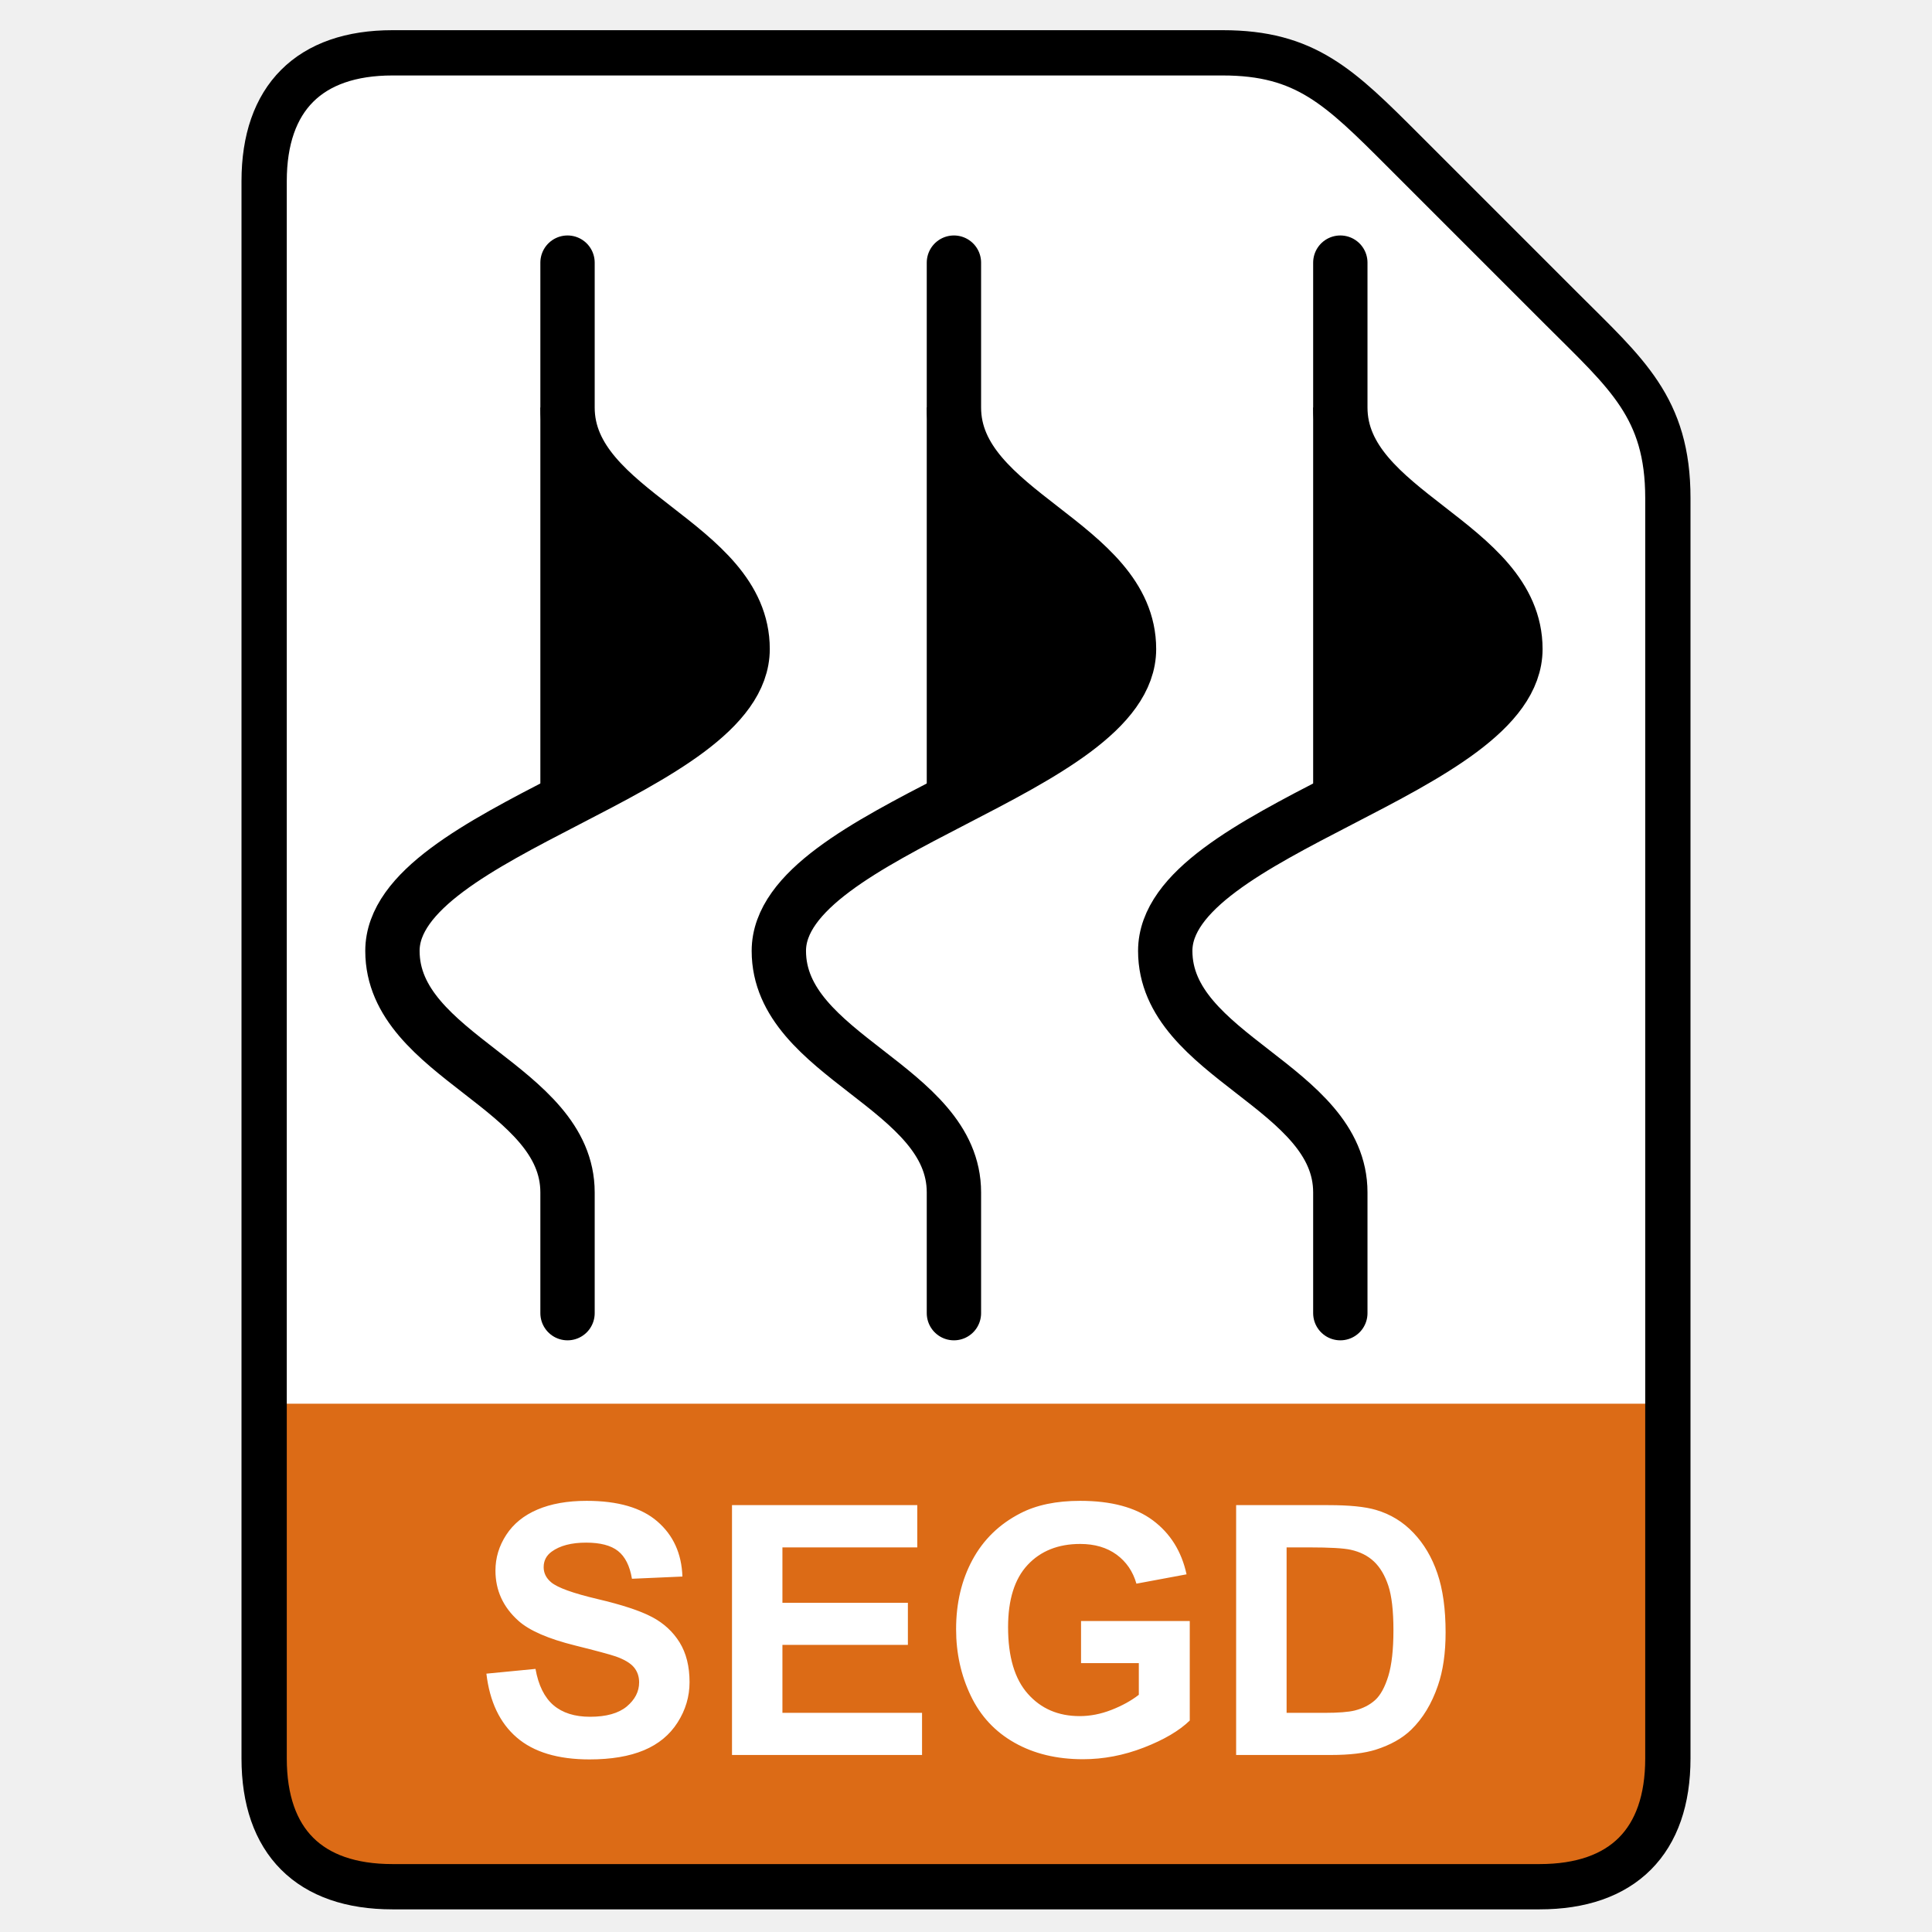
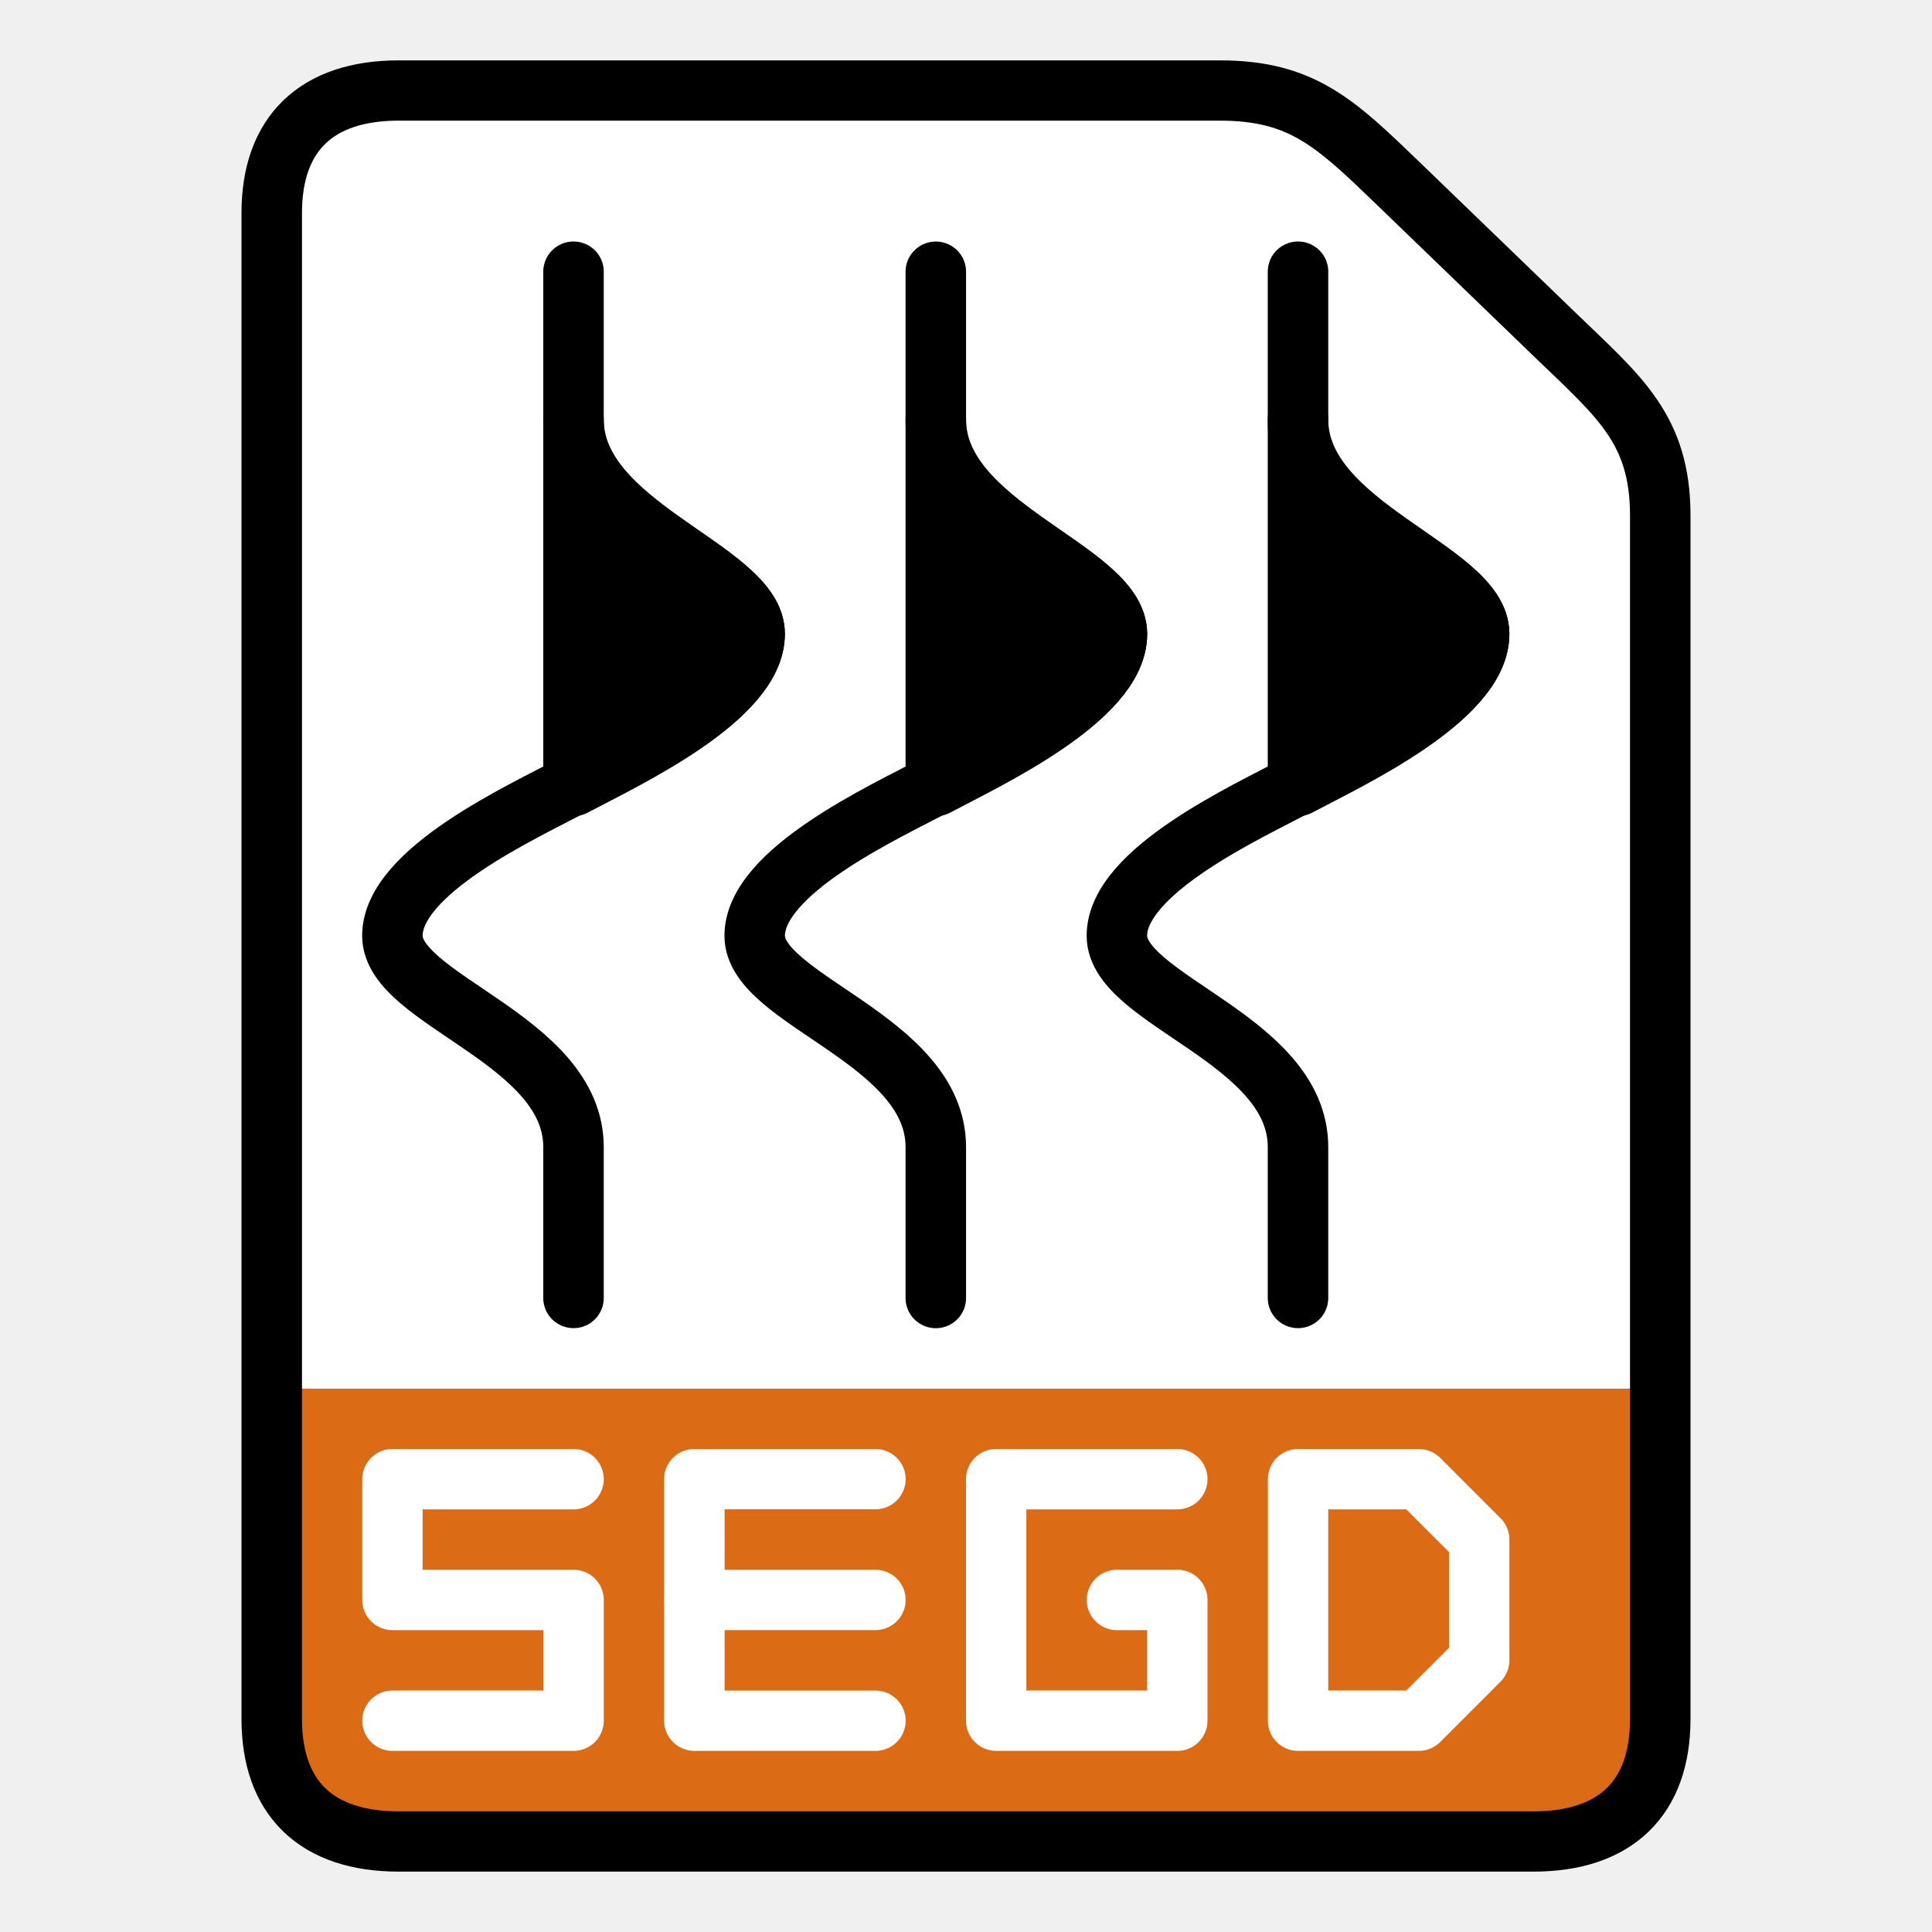
- <svg xmlns="http://www.w3.org/2000/svg" width="512" height="512" viewBox="0 0 512 512">
-   <defs>
-     <clipPath id="file-page">
-       <path d="M104 14H324C346 14 355 23 372 40L414 82C431 99 442 108 442 132V466C442 488 430 500 408 500H104C82 500 70 488 70 466V48C70 26 82 14 104 14Z" />
+ <svg xmlns="http://www.w3.org/2000/svg" version="1.1" viewBox="0 0 32 32" id="svg11" width="32" height="32">
+   <defs id="defs1">
+     <clipPath clipPathUnits="userSpaceOnUse" id="clipPath3">
+       <path d="m 149.928,151.534 h 154.036 c 15.404,0 21.705,6.301 33.608,18.204 l 29.407,29.407 c 11.903,11.903 19.605,18.204 19.605,35.008 v 233.855 c 0,15.404 -8.402,23.806 -23.806,23.806 h -212.85 c -15.404,0 -23.806,-8.402 -23.806,-23.806 v -292.669 c 0,-15.404 8.402,-23.806 23.806,-23.806 z" id="path5" style="stroke-width:1" />
+     </clipPath>
+     <clipPath clipPathUnits="userSpaceOnUse" id="clipPath5">
+       <path d="m 39.076,9.614 h 74.217 c 7.422,0 10.458,3.036 16.193,8.771 l 14.169,14.169 c 5.735,5.735 9.446,8.771 9.446,16.867 V 162.096 c 0,7.422 -4.048,11.47 -11.47,11.47 H 39.076 c -7.422,0 -11.47,-4.048 -11.47,-11.47 V 21.084 c 0,-7.422 4.048,-11.47 11.47,-11.47 z" id="path6" style="stroke-width:1" />
+     </clipPath>
+     <clipPath clipPathUnits="userSpaceOnUse" id="clipPath6">
+       <path d="M 70,12.5 H 345 c 27.5,0 38.75,11.25 60,32.5 L 457.5,97.5 C 478.75,118.75 492.5,130 492.5,160 v 417.5 c 0,27.5 -15,42.5 -42.5,42.5 H 70 C 42.5,620 27.5,605 27.5,577.5 V 55 C 27.5,27.5 42.5,12.5 70,12.5 Z" id="path7" style="stroke-width:1" />
    </clipPath>
  </defs>
-   <path d="M104 14H324C346 14 355 23 372 40L414 82C431 99 442 108 442 132V466C442 488 430 500 408 500H104C82 500 70 488 70 466V48C70 26 82 14 104 14Z" fill="#fff" />
-   <g clip-path="url(#file-page)">
-     <g fill="#000" transform="translate(48 4) scale(.8)">
-       <g transform="translate(128)">
-         <path d="M-9 130v130h9c29-15 58-30 58-50 0-35-58-45-58-80Z" />
-         <path d="M0 82v48c0 35 58 45 58 80 0 20-29 35-58 50s-58 30-58 50c0 35 58 45 58 80v40" fill="none" stroke="#000" stroke-width="18" stroke-linecap="round" stroke-linejoin="round" />
-       </g>
-       <g transform="translate(256)">
-         <path d="M-9 130v130h9c29-15 58-30 58-50 0-35-58-45-58-80Z" />
-         <path d="M0 82v48c0 35 58 45 58 80 0 20-29 35-58 50s-58 30-58 50c0 35 58 45 58 80v40" fill="none" stroke="#000" stroke-width="18" stroke-linecap="round" stroke-linejoin="round" />
-       </g>
-       <g transform="translate(384)">
-         <path d="M-9 130v130h9c29-15 58-30 58-50 0-35-58-45-58-80Z" />
-         <path d="M0 82v48c0 35 58 45 58 80 0 20-29 35-58 50s-58 30-58 50c0 35 58 45 58 80v40" fill="none" stroke="#000" stroke-width="18" stroke-linecap="round" stroke-linejoin="round" />
-       </g>
+   <path d="m 37.932,10.412 h 75.873 c 7.587,0 10.691,3.007 16.554,8.686 l 14.485,14.031 c 5.863,5.679 9.657,8.686 9.657,16.703 V 161.41 c 0,7.349 -4.139,11.358 -11.726,11.358 H 37.932 c -7.587,0 -11.726,-4.009 -11.726,-11.358 V 21.77 c 0,-7.349 4.139,-11.358 11.726,-11.358 z" fill="none" stroke="#000000" stroke-linejoin="round" stroke-width="4.048" id="path11" style="display:inline;fill:#ffffff;fill-opacity:1;stroke:none;stroke-width:5.588;stroke-dasharray:none" transform="matrix(0.1792612,0,0,0.1786302,-0.1968613,-0.3608014)" />
+   <path d="m 154.501,130.777 v 30.633 c 0,7.349 -4.139,11.358 -11.726,11.358 H 37.932 c -7.587,0 -11.726,-4.009 -11.726,-11.358 v -30.633 z" fill="none" stroke="#000000" stroke-linejoin="round" stroke-width="4.048" id="path8" style="display:inline;fill:#dc6b16;fill-opacity:1;stroke:none;stroke-width:5.588;stroke-dasharray:none;stroke-opacity:1" transform="matrix(0.1792612,0,0,0.1786302,-0.1968613,-0.3608014)" />
+   <g id="g3" style="display:inline" transform="matrix(0.04837893,0,0,0.04820862,3.421479,0.754023)">
+     <g transform="translate(259.077,-2.514915)" id="g4">
+       <path d="m -9.412,80.218 v 51.858 c 0,37.054 62.01,50.369 62.01,72.601 0,22.232 -44.577,42.575 -62.01,51.858 -17.434,9.283 -62.01,29.626 -62.01,51.858 0,22.232 62.01,35.548 62.01,72.601 v 51.858" fill="none" stroke="#000000" stroke-linecap="round" stroke-linejoin="round" stroke-width="18" id="path4" style="display:inline;stroke-width:20.707;stroke-dasharray:none" />
+       <path d="m -9.412,130.969 c 0,37.054 62.01,51.477 62.01,73.709 0,22.232 -44.577,42.99 -62.01,52.273 z" fill="none" stroke="#000000" stroke-linecap="round" stroke-linejoin="round" stroke-width="18" id="path14" style="display:inline;fill:#000000;fill-opacity:1;stroke-width:20.707;stroke-dasharray:none" />
    </g>
-     <path d="M70 372H442V478Q442 498 422 498H90Q70 498 70 478Z" fill="#dc6b16" />
-     <g transform="translate(256 432) scale(1.25) translate(-256 -442)">
-       <path d="M154.32 451.23L164.73 450.22C165.35 453.71 166.63 456.28 168.54 457.92C170.46 459.55 173.04 460.37 176.29 460.37C179.74 460.37 182.33 459.64 184.08 458.19C185.82 456.73 186.7 455.03 186.7 453.07C186.7 451.82 186.33 450.76 185.6 449.88C184.86 449 183.58 448.23 181.75 447.58C180.49 447.15 177.64 446.38 173.18 445.27C167.45 443.85 163.43 442.1 161.12 440.03C157.86 437.12 156.24 433.56 156.24 429.37C156.24 426.67 157 424.15 158.53 421.8C160.06 419.45 162.27 417.66 165.14 416.44C168.02 415.21 171.5 414.59 175.57 414.59C182.22 414.59 187.22 416.05 190.58 418.97C193.94 421.88 195.71 425.77 195.88 430.64L185.18 431.11C184.72 428.38 183.74 426.43 182.23 425.23C180.73 424.04 178.47 423.45 175.46 423.45C172.35 423.45 169.92 424.08 168.16 425.36C167.03 426.18 166.46 427.28 166.46 428.65C166.46 429.9 166.99 430.97 168.05 431.86C169.4 433 172.68 434.18 177.88 435.41C183.08 436.63 186.93 437.9 189.43 439.22C191.92 440.53 193.87 442.33 195.28 444.6C196.69 446.88 197.39 449.69 197.39 453.04C197.39 456.07 196.55 458.92 194.86 461.57C193.18 464.22 190.79 466.18 187.71 467.47C184.63 468.76 180.78 469.41 176.18 469.41C169.49 469.41 164.34 467.86 160.75 464.76C157.16 461.67 155.02 457.16 154.32 451.23ZM206.39 468.47L206.39 415.5L245.67 415.5L245.67 424.46L217.08 424.46L217.08 436.2L243.68 436.2L243.68 445.13L217.08 445.13L217.08 459.54L246.68 459.54L246.68 468.47ZM280.39 448.99L280.39 440.07L303.44 440.07L303.44 461.17C301.2 463.34 297.96 465.25 293.7 466.9C289.45 468.55 285.15 469.37 280.79 469.37C275.25 469.37 270.42 468.21 266.3 465.88C262.18 463.56 259.08 460.24 257.01 455.91C254.94 451.59 253.9 446.88 253.9 441.8C253.9 436.28 255.06 431.38 257.37 427.1C259.69 422.81 263.07 419.52 267.53 417.23C270.92 415.47 275.15 414.59 280.21 414.59C286.79 414.59 291.92 415.97 295.62 418.73C299.32 421.49 301.7 425.3 302.76 430.17L292.13 432.15C291.39 429.55 289.98 427.5 287.92 425.99C285.86 424.49 283.29 423.73 280.21 423.73C275.54 423.73 271.82 425.22 269.06 428.18C266.3 431.14 264.92 435.54 264.92 441.37C264.92 447.65 266.32 452.37 269.12 455.51C271.91 458.66 275.57 460.23 280.1 460.23C282.34 460.23 284.59 459.79 286.84 458.91C289.09 458.03 291.02 456.97 292.64 455.71L292.64 448.99ZM313.27 415.5L332.82 415.5C337.23 415.5 340.59 415.83 342.9 416.51C346.01 417.42 348.67 419.05 350.88 421.39C353.1 423.72 354.79 426.58 355.94 429.97C357.1 433.35 357.68 437.53 357.68 442.49C357.68 446.85 357.14 450.61 356.05 453.76C354.73 457.62 352.84 460.73 350.38 463.12C348.52 464.93 346.02 466.34 342.86 467.35C340.5 468.09 337.35 468.47 333.4 468.47L313.27 468.47ZM323.97 424.46L323.97 459.54L331.95 459.54C334.94 459.54 337.09 459.37 338.42 459.04C340.15 458.6 341.59 457.87 342.74 456.83C343.88 455.8 344.81 454.09 345.54 451.72C346.26 449.35 346.62 446.11 346.62 442.02C346.62 437.92 346.26 434.78 345.54 432.59C344.81 430.4 343.8 428.69 342.5 427.46C341.2 426.23 339.55 425.4 337.55 424.96C336.06 424.63 333.13 424.46 328.77 424.46Z" fill="#fff" fill-rule="nonzero" />
+     <g transform="translate(383.0797,-2.533205)" id="g2">
+       <path d="m -9.412,80.218 v 51.858 c 0,37.054 62.01,50.369 62.01,72.601 0,22.232 -44.577,42.575 -62.01,51.858 -17.434,9.283 -62.01,29.626 -62.01,51.858 0,22.232 62.01,35.548 62.01,72.601 v 51.858" fill="none" stroke="#000000" stroke-linecap="round" stroke-linejoin="round" stroke-width="18" id="path1" style="display:inline;stroke-width:20.707;stroke-dasharray:none" />
+       <path d="m -9.412,130.969 c 0,37.054 62.01,51.477 62.01,73.709 0,22.232 -44.577,42.99 -62.01,52.273 z" fill="none" stroke="#000000" stroke-linecap="round" stroke-linejoin="round" stroke-width="18" id="path2" style="display:inline;fill:#000000;fill-opacity:1;stroke-width:20.707;stroke-dasharray:none" />
+     </g>
+     <g transform="translate(135.0379,-2.533205)" id="g10">
+       <path d="m -9.412,80.218 v 51.858 c 0,37.054 62.01,50.369 62.01,72.601 0,22.232 -44.577,42.575 -62.01,51.858 -17.434,9.283 -62.01,29.626 -62.01,51.858 0,22.232 62.01,35.548 62.01,72.601 v 51.858" fill="none" stroke="#000000" stroke-linecap="round" stroke-linejoin="round" stroke-width="18" id="path9" style="display:inline;stroke-width:20.707;stroke-dasharray:none" />
+       <path d="m -9.412,130.969 c 0,37.054 62.01,51.477 62.01,73.709 0,22.232 -44.577,42.99 -62.01,52.273 z" fill="none" stroke="#000000" stroke-linecap="round" stroke-linejoin="round" stroke-width="18" id="path10" style="display:inline;fill:#000000;fill-opacity:1;stroke-width:20.707;stroke-dasharray:none" />
    </g>
  </g>
-   <path d="M104 14H324C346 14 355 23 372 40L414 82C431 99 442 108 442 132V466C442 488 430 500 408 500H104C82 500 70 488 70 466V48C70 26 82 14 104 14Z" fill="none" stroke="#000" stroke-width="12" stroke-linejoin="round" />
+   <path d="m 37.932,10.412 h 75.873 c 7.587,0 10.691,3.007 16.554,8.686 l 14.485,14.031 c 5.863,5.679 9.657,8.686 9.657,16.703 V 161.41 c 0,7.349 -4.139,11.358 -11.726,11.358 H 37.932 c -7.587,0 -11.726,-4.009 -11.726,-11.358 V 21.77 c 0,-7.349 4.139,-11.358 11.726,-11.358 z" fill="none" stroke="#000000" stroke-linejoin="round" stroke-width="4.048" id="path3" style="display:inline;stroke-width:5.588;stroke-dasharray:none" transform="matrix(0.1792612,0,0,0.1786302,-0.1968613,-0.3608014)" />
+   <g id="g1" style="display:inline">
+     <g id="g19" transform="matrix(0.9995095,0,0,1.000367,-0.4932315,-0.5100499)" style="fill:none;stroke-width:1;stroke-dasharray:none">
+       <path style="display:inline;fill:none;fill-opacity:1;stroke:#ffffff;stroke-width:5.589;stroke-linecap:round;stroke-linejoin:round;stroke-dasharray:none;stroke-opacity:1" d="M 84.775,141.974 H 68.04 v 22.393 h 16.735" id="path13" transform="matrix(0.1792612,0,0,0.1786302,-0.1968613,-0.3608014)" />
+       <path style="display:inline;fill:none;fill-opacity:1;stroke:#ffffff;stroke-width:5.589;stroke-linecap:round;stroke-linejoin:round;stroke-dasharray:none;stroke-opacity:1" d="M 68.04,153.17 H 84.775" id="path19" transform="matrix(0.1792612,0,0,0.1786302,-0.1968613,-0.3608014)" />
+     </g>
+     <path style="fill:none;fill-opacity:1;stroke:#ffffff;stroke-width:1;stroke-linecap:round;stroke-linejoin:round;stroke-dasharray:none;stroke-opacity:1" d="M 10,25 H 7 v 2 h 3 v 2 H 7" id="path12" transform="translate(-0.5,-0.5)" />
+     <path style="fill:none;fill-opacity:1;stroke:#ffffff;stroke-width:1;stroke-linecap:round;stroke-linejoin:round;stroke-dasharray:none;stroke-opacity:1" d="m 19.5,24.5 h -3 v 4 h 3 v -2 h -1" id="path20" />
+     <path style="fill:none;fill-opacity:1;stroke:#ffffff;stroke-width:1;stroke-linecap:round;stroke-linejoin:round;stroke-dasharray:none;stroke-dashoffset:2" d="m 21.5,24.5 h 2 l 1,1 v 2 l -1,1 h -2 z" id="path15" />
+   </g>
</svg>
